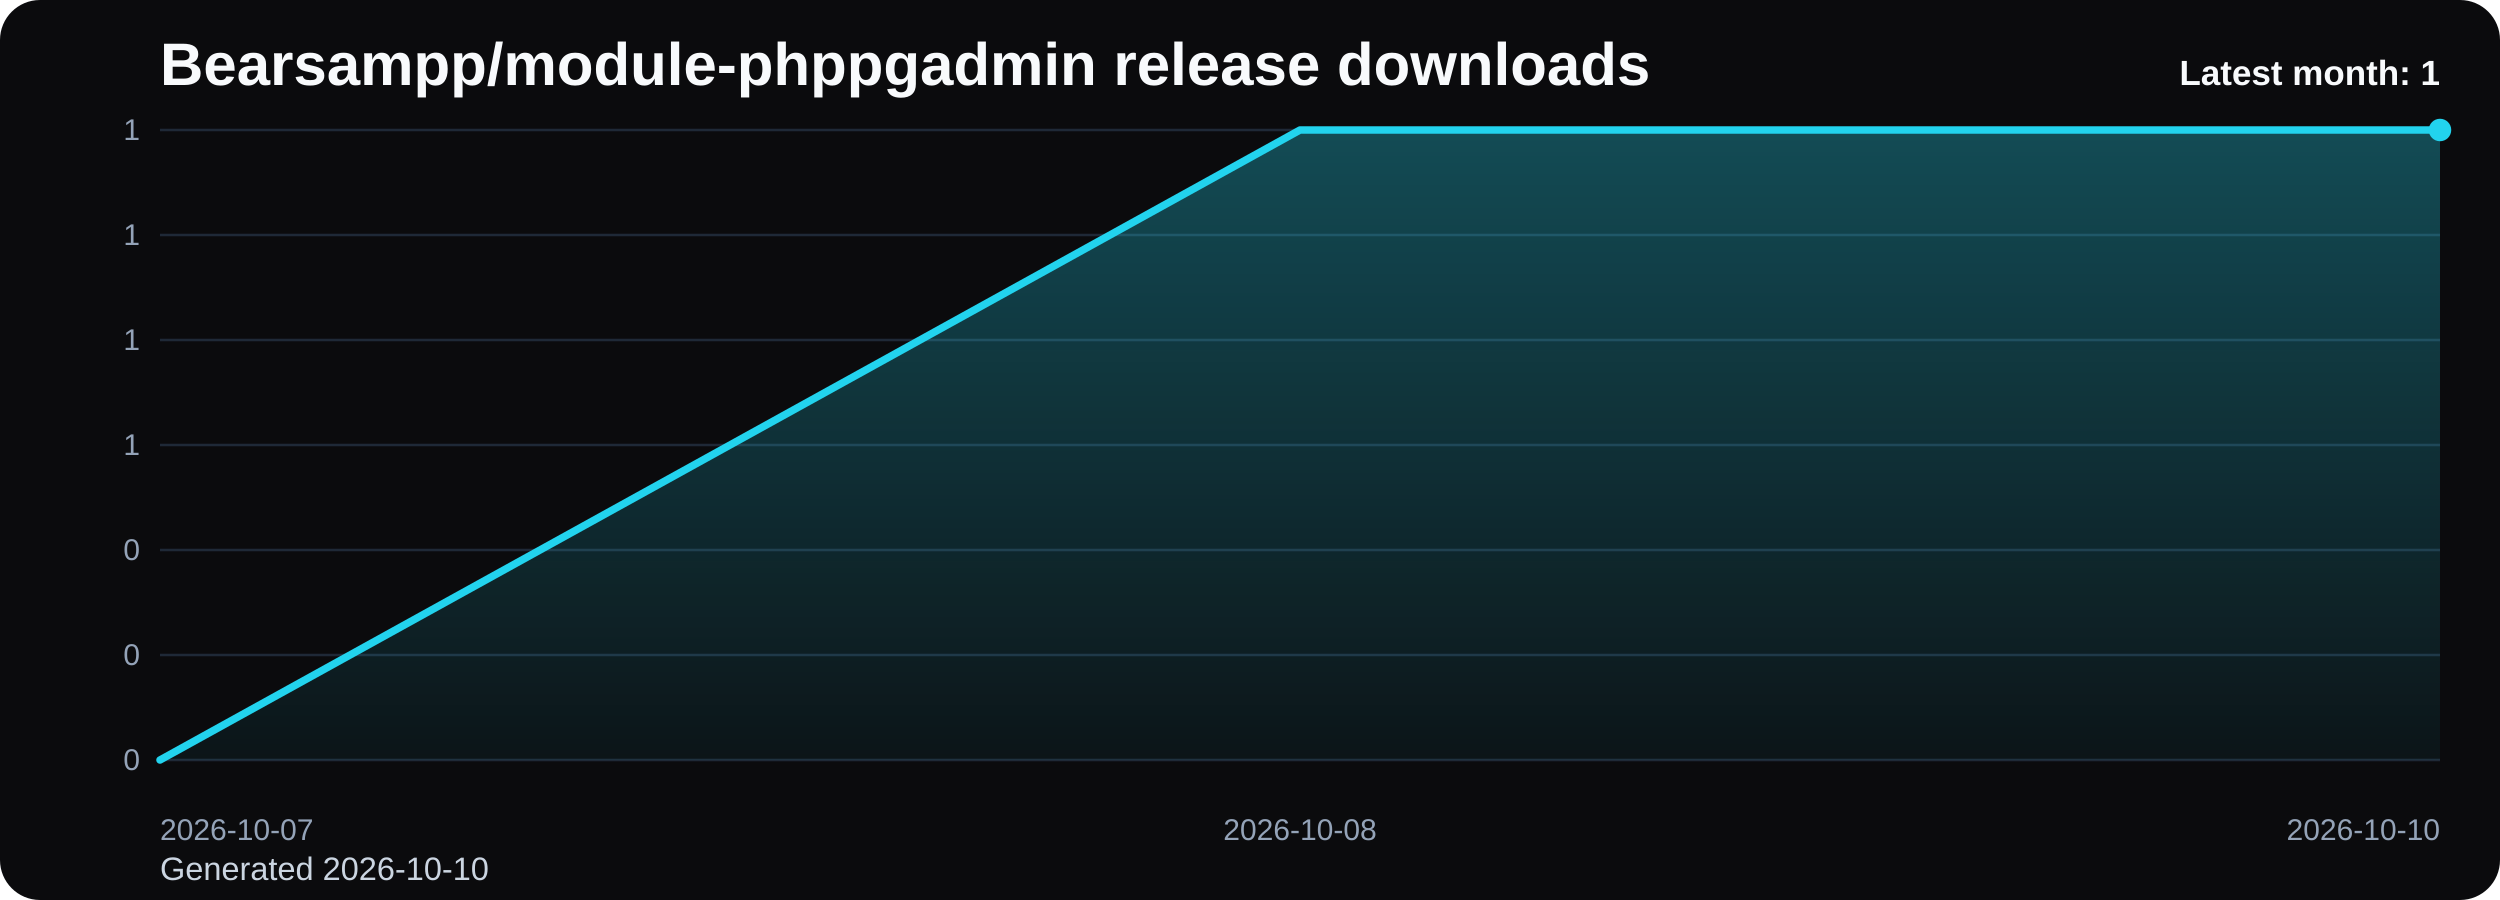
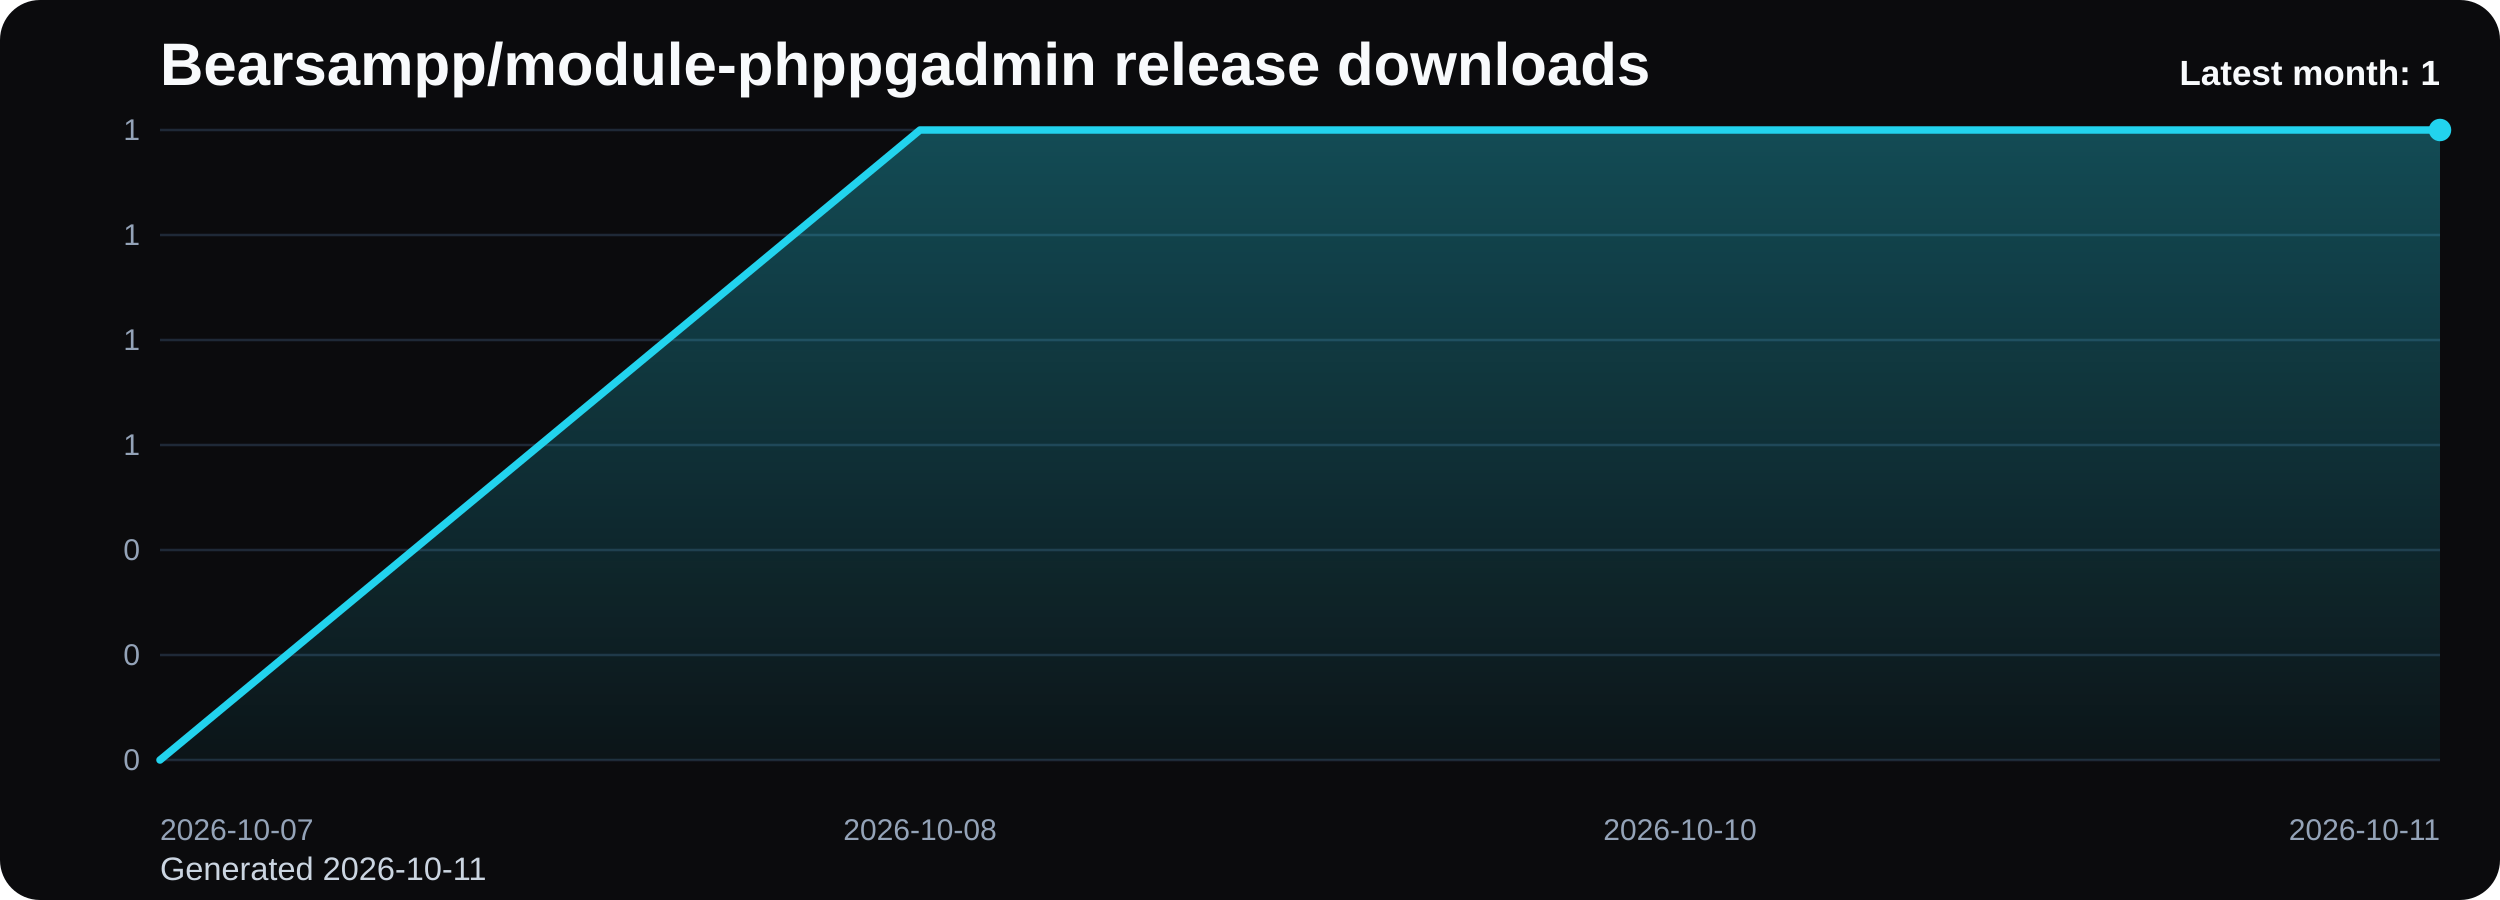
<svg xmlns="http://www.w3.org/2000/svg" viewBox="0 0 1000 360" role="img" aria-label="Bearsampp/module-phppgadmin release downloads chart">
  <defs>
    <linearGradient id="fill-monthly-black" x1="0" y1="0" x2="0" y2="1">
      <stop offset="0%" stop-color="#22d3ee" stop-opacity="0.32" />
      <stop offset="100%" stop-color="#22d3ee" stop-opacity="0.05" />
    </linearGradient>
    <style>
      .bg { fill: #0b0b0d; }
      .title { font: 700 24px Arial, sans-serif; fill: #f8fafc; }
      .sub { font: 400 13px Arial, sans-serif; fill: #cbd5e1; }
      .grid { stroke: #1f2937; stroke-width: 1; }
      .axis { font: 400 12px Arial, sans-serif; fill: #94a3b8; }
      .line { fill: none; stroke: #22d3ee; stroke-width: 3; stroke-linecap: round; stroke-linejoin: round; }
      .dot { fill: #22d3ee; }
      .value { font: 600 11px Arial, sans-serif; fill: #cbd5e1; }
      .latest { font: 700 14px Arial, sans-serif; fill: #f8fafc; }
    </style>
  </defs>
  <rect class="bg" x="0" y="0" width="1000" height="360" rx="16" />
  <text class="title" x="64" y="34">Bearsampp/module-phppgadmin release downloads</text>
-   <text class="sub" x="64" y="352">Generated 2026-10-10</text>
+   <text class="sub" x="64" y="352">Generated 2026-10-11</text>
  <line x1="64" y1="52.00" x2="976" y2="52.00" class="grid" />
  <text x="56" y="56.00" text-anchor="end" class="axis">1</text>
  <line x1="64" y1="94.00" x2="976" y2="94.00" class="grid" />
  <text x="56" y="98.00" text-anchor="end" class="axis">1</text>
  <line x1="64" y1="136.00" x2="976" y2="136.00" class="grid" />
  <text x="56" y="140.00" text-anchor="end" class="axis">1</text>
  <line x1="64" y1="178.00" x2="976" y2="178.00" class="grid" />
  <text x="56" y="182.00" text-anchor="end" class="axis">1</text>
  <line x1="64" y1="220.00" x2="976" y2="220.00" class="grid" />
  <text x="56" y="224.00" text-anchor="end" class="axis">0</text>
  <line x1="64" y1="262.00" x2="976" y2="262.00" class="grid" />
  <text x="56" y="266.00" text-anchor="end" class="axis">0</text>
  <line x1="64" y1="304.00" x2="976" y2="304.00" class="grid" />
  <text x="56" y="308.00" text-anchor="end" class="axis">0</text>
-   <path d="M 64.00 304 L 64.00 304.00 L 520.00 52.00 L 976.00 52.00 L 976.00 304 Z" fill="url(#fill-monthly-black)" />
-   <polyline class="line" points="64.00,304.00 520.00,52.00 976.00,52.00" />
+   <path d="M 64.00 304 L 64.00 304.00 L 368.00 52.00 L 672.00 52.00 L 976.00 52.00 L 976.00 304 Z" fill="url(#fill-monthly-black)" />
+   <polyline class="line" points="64.00,304.00 368.00,52.00 672.00,52.00 976.00,52.00" />
  <circle class="dot" cx="976.00" cy="52.00" r="4.5" />
  <text class="axis" x="64.00" y="336" text-anchor="start">2026-10-07</text>
-   <text class="axis" x="520.00" y="336" text-anchor="middle">2026-10-08</text>
-   <text class="axis" x="976.00" y="336" text-anchor="end">2026-10-10</text>
+   <text class="axis" x="368.00" y="336" text-anchor="middle">2026-10-08</text>
+   <text class="axis" x="672.00" y="336" text-anchor="middle">2026-10-10</text>
+   <text class="axis" x="976.00" y="336" text-anchor="end">2026-10-11</text>
  <text class="latest" x="976" y="34" text-anchor="end">Latest month: 1</text>
</svg>
